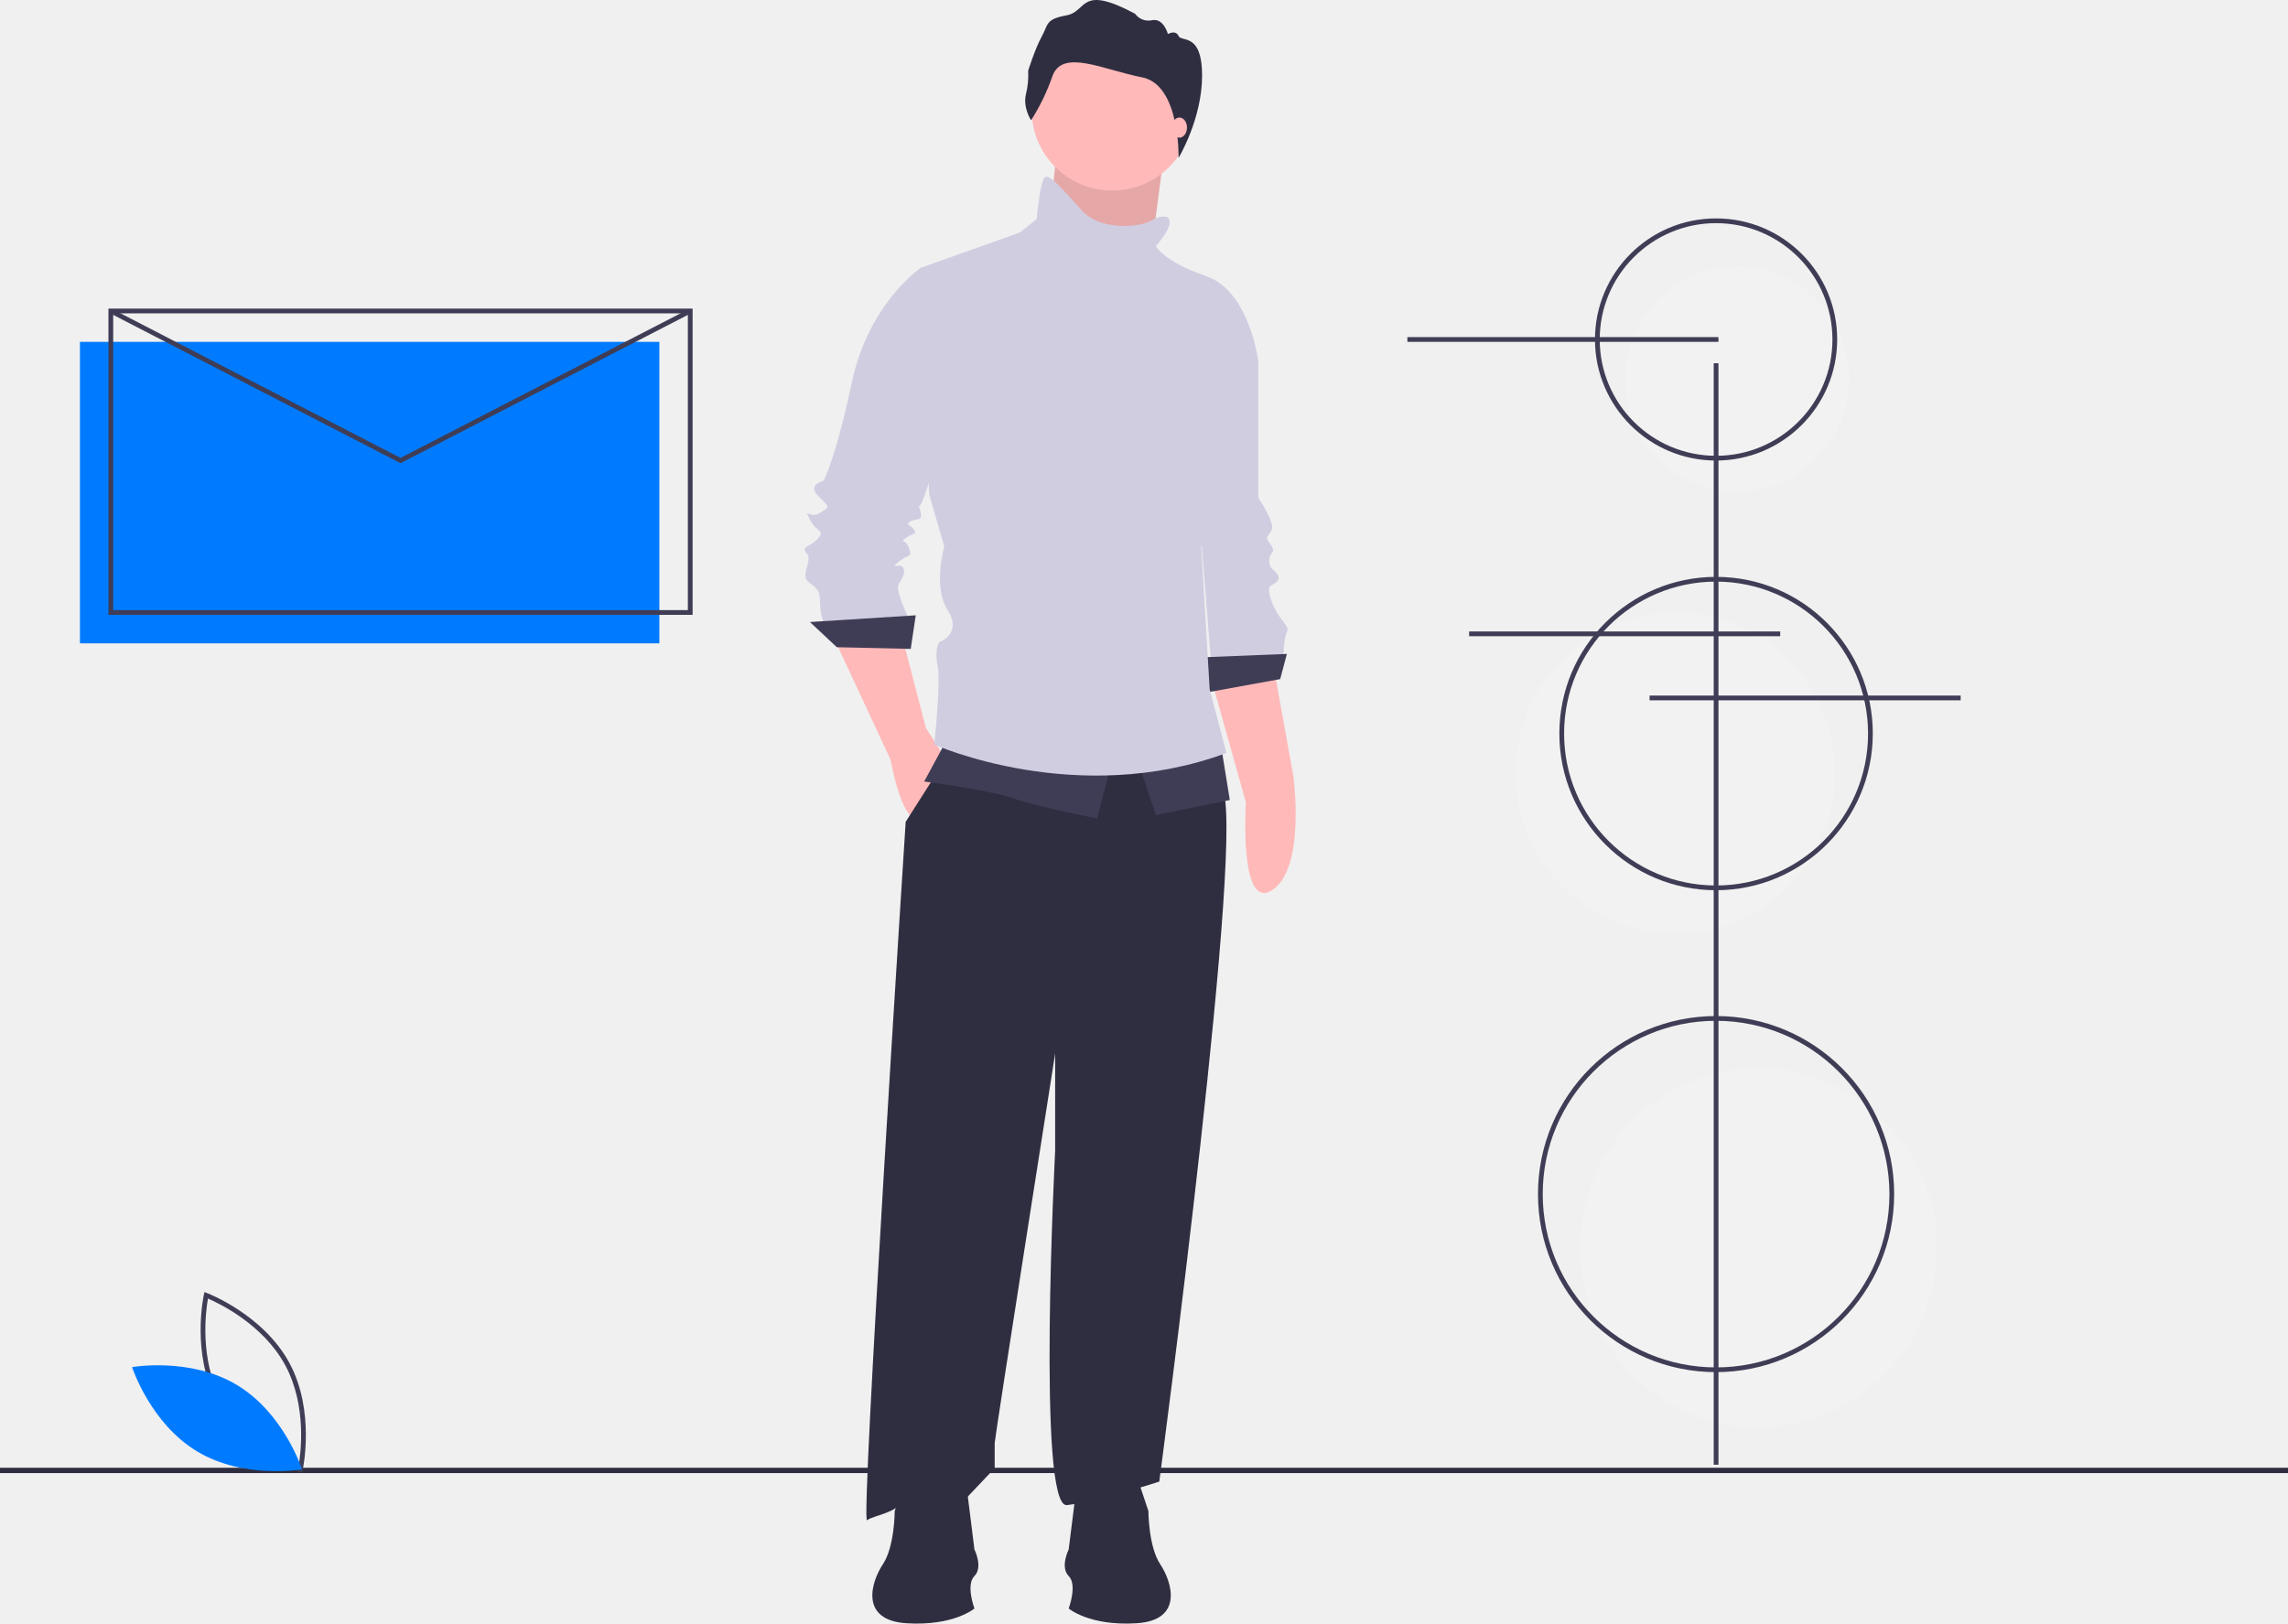
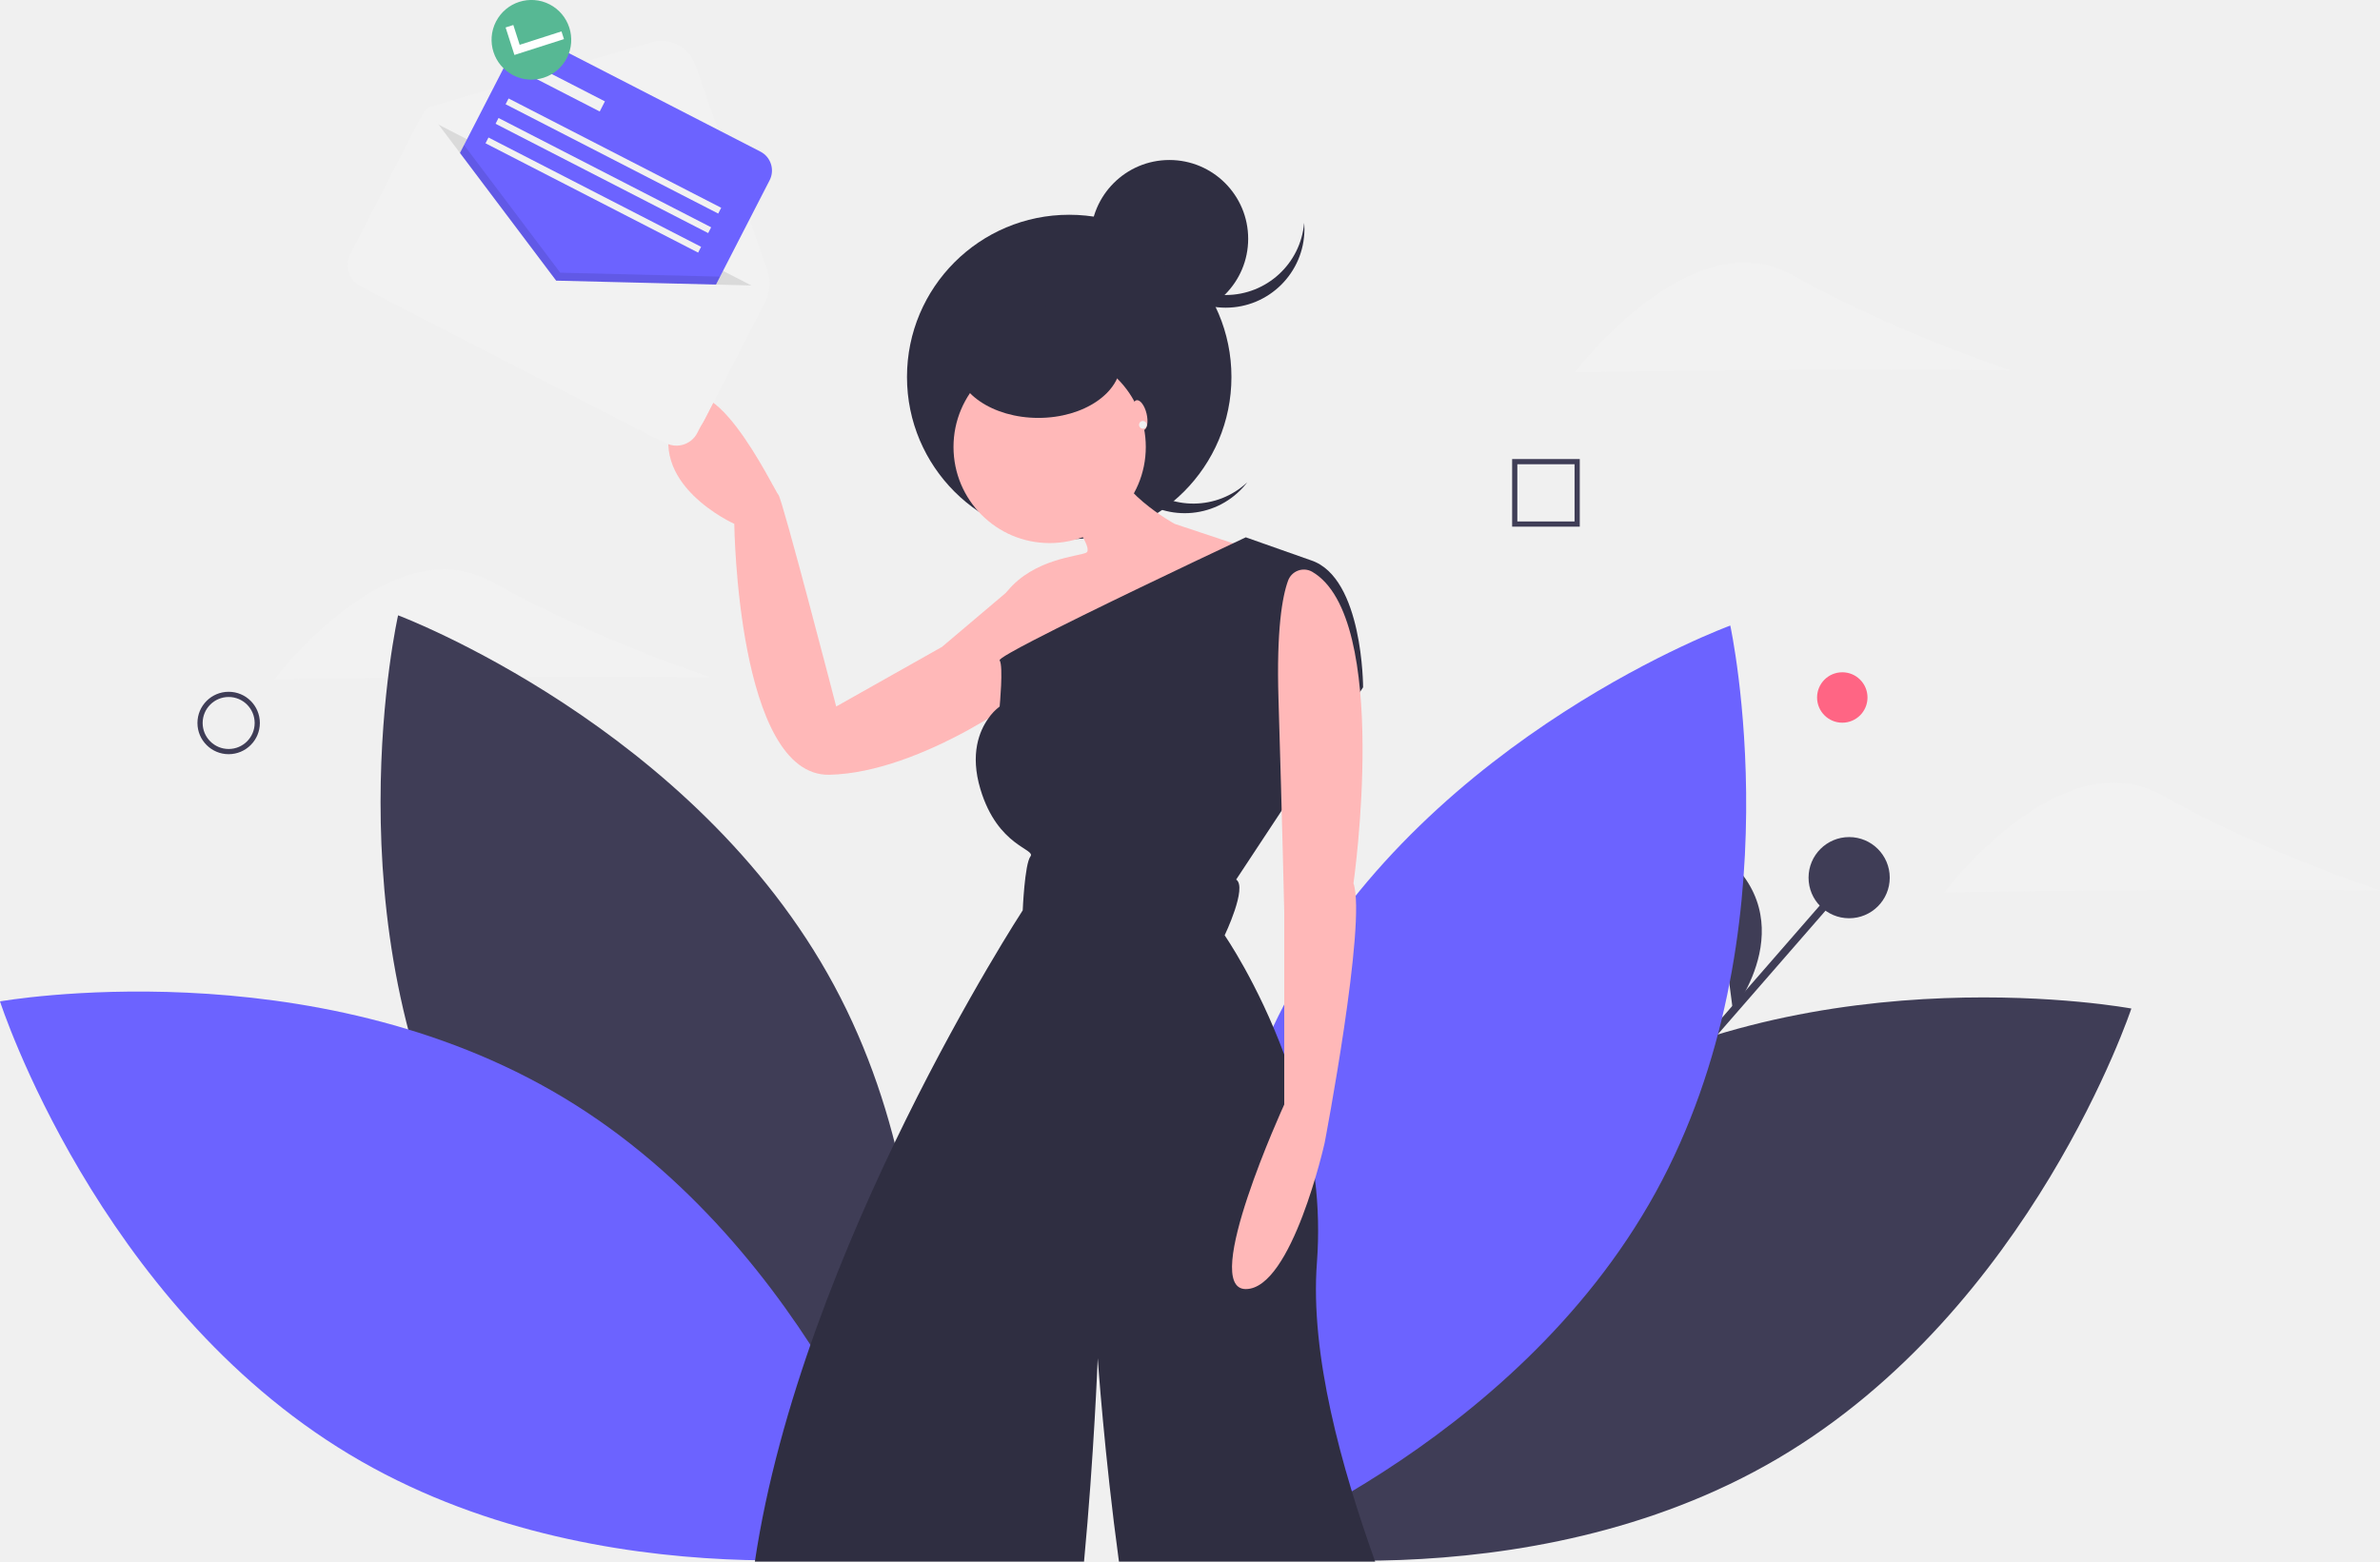
- <svg xmlns="http://www.w3.org/2000/svg" id="a40ef6a0-2034-4fce-a68f-85f9dfb45d84" data-name="Layer 1" width="963.51" height="683.918" viewBox="0 0 963.51 683.918">
-   <ellipse cx="731.499" cy="159.62" rx="47.168" ry="47.419" fill="#f2f2f2" />
-   <ellipse cx="705.499" cy="325.62" rx="67.263" ry="67.62" fill="#f2f2f2" />
-   <ellipse cx="740.499" cy="525.62" rx="75.168" ry="75.567" fill="#f2f2f2" />
-   <rect x="33.667" y="144" width="244" height="127" fill="#007bff" />
-   <rect y="618.279" width="963.51" height="2.241" fill="#2f2e41" />
-   <path d="M628.354,394.107l14.559,51.933s-3,46,11,37c14.327-9.21,9-48,9-48l-8.392-46.591Z" transform="translate(-118.2452 -108.0408)" fill="#ffb9b9" />
-   <path d="M636.133,248.422l12.023,12.023v57.284s7.072,10.608,5.658,13.437-2.829,2.829-1.414,4.95,2.829,3.536,1.414,4.95-1.414,4.95,0,6.365,4.243,3.536,2.122,5.658-4.95.707-2.122,8.487,7.779,9.901,6.365,12.73-1.414,9.901-1.414,9.901l-30.41,4.243-6.365-79.915Z" transform="translate(-118.2452 -108.0408)" fill="#d0cde1" />
-   <polygon points="541.933 275.459 506.572 276.873 507.987 291.724 539.104 286.067 541.933 275.459" fill="#3f3d56" />
-   <polygon points="444.692 66.478 440.448 108.91 483.588 115.275 486.771 90.877 489.953 66.478 444.692 66.478" fill="#ffb9b9" />
-   <polygon points="444.692 66.478 440.448 108.91 483.588 115.275 486.771 90.877 489.953 66.478 444.692 66.478" opacity="0.1" />
-   <path d="M469.231,376.427l24.045,51.626s4.243,24.045,10.608,24.752,12.73-24.752,12.73-24.752l-8.487-13.437-9.901-38.189Z" transform="translate(-118.2452 -108.0408)" fill="#ffb9b9" />
-   <path d="M519.443,423.103l-19.802,31.117S480.547,750.542,483.376,748.42s12.023-2.829,15.559-8.487,25.46,0,25.46,0l12.73-13.437V715.888c0-2.122,25.46-164.073,25.46-164.073v41.018s-7.779,150.636,4.95,149.221,38.897-9.901,38.897-9.901,37.482-281.47,26.167-292.078-16.266-34.653-16.266-34.653Z" transform="translate(-118.2452 -108.0408)" fill="#2f2e41" />
-   <circle cx="468.383" cy="46.322" r="33.946" fill="#ffb9b9" />
-   <path d="M510.957,223.67l-4.95-2.829s-21.924,14.851-28.996,48.09S464.988,310.657,464.988,310.657s-7.072,1.414-2.122,6.365,4.95,4.243.707,7.072-7.072-2.829-4.243,2.829,6.365,4.243,3.536,7.779-7.779,3.536-4.95,6.365-2.829,9.194.707,12.023,4.95,3.536,4.95,8.487a25.044,25.044,0,0,0,1.414,8.487h36.775s-7.072-13.437-4.95-16.266,2.829-5.658,1.414-7.072-5.658,1.414-1.414-2.122,5.658-1.414,4.243-5.658-4.243-2.122-1.414-4.243,4.95-1.414,3.536-3.536-4.243-2.122-1.414-3.536,4.95,0,4.243-3.536-1.414-2.122,0-3.536,16.266-49.505,16.266-50.919S510.957,223.67,510.957,223.67Z" transform="translate(-118.2452 -108.0408)" fill="#d0cde1" />
-   <polygon points="385.639 259.193 341.085 262.022 352.401 272.63 383.518 273.337 385.639 259.193" fill="#3f3d56" />
-   <path d="M516.614,420.274l-9.194,16.973s27.581,3.536,37.482,7.072,35.361,8.487,35.361,8.487l6.365-24.752Z" transform="translate(-118.2452 -108.0408)" fill="#3f3d56" />
-   <polygon points="478.991 320.013 486.771 343.351 517.888 336.986 514.352 315.062 478.991 320.013" fill="#3f3d56" />
-   <path d="M609.966,199.625s-2.122-1.414-7.072,1.414-21.216,4.243-28.996-4.243-13.437-15.559-15.559-14.144-3.536,17.68-3.536,17.68l-7.072,5.658-41.725,14.851,3.536,95.473,6.365,21.924s-4.95,16.973,1.414,26.874-3.536,13.437-3.536,13.437-2.122,2.829-.707,9.901-1.414,33.239-1.414,33.239,60.113,26.874,123.055,3.536l-7.072-26.874-3.536-60.113s3.536-9.901,2.829-14.144,21.216-63.649,21.216-63.649-3.536-29.703-21.924-36.068-21.216-12.73-21.216-12.73S613.502,202.453,609.966,199.625Z" transform="translate(-118.2452 -108.0408)" fill="#d0cde1" />
-   <path d="M552.447,158.712s-3.525-5.288-2.169-10.982a33.285,33.285,0,0,0,.949-9.897s2.847-9.22,5.694-14.372,1.491-7.321,10.44-8.948,5.288-13.287,28.879-.678a6.919,6.919,0,0,0,7.186,2.712c4.881-.949,6.644,5.83,6.644,5.83s3.254-1.898,4.474.813,9.921-1.627,9.921,16.676-9.901,34.653-9.901,34.653.726-30.789-15.408-33.907-33.489-12.202-37.692-.542A88.887,88.887,0,0,1,552.447,158.712Z" transform="translate(-118.2452 -108.0408)" fill="#2f2e41" />
-   <ellipse cx="496.672" cy="53.748" rx="3.182" ry="4.243" fill="#ffb9b9" />
-   <path d="M596.883,729.648l4.974,14.921s0,14.921,4.974,22.382,9.947,23.625-9.947,24.868-28.599-6.217-28.599-6.217,3.73-9.947,0-13.678,0-11.191,0-11.191l3.73-29.842Z" transform="translate(-118.2452 -108.0408)" fill="#2f2e41" />
-   <path d="M499.996,729.648l-4.974,14.921s0,14.921-4.974,22.382-9.947,23.625,9.947,24.868,28.599-6.217,28.599-6.217-3.73-9.947,0-13.678,0-11.191,0-11.191l-3.73-29.842Z" transform="translate(-118.2452 -108.0408)" fill="#2f2e41" />
-   <rect x="721.667" y="153" width="2" height="464" fill="#3f3d56" />
-   <path d="M840.912,686.041a75,75,0,1,1,75-75A75.085,75.085,0,0,1,840.912,686.041Zm0-148a73,73,0,1,0,73,73A73.083,73.083,0,0,0,840.912,538.041Z" transform="translate(-118.2452 -108.0408)" fill="#3f3d56" />
-   <path d="M840.912,483.041a66,66,0,1,1,66-66A66.075,66.075,0,0,1,840.912,483.041Zm0-130a64,64,0,1,0,64,64A64.072,64.072,0,0,0,840.912,353.041Z" transform="translate(-118.2452 -108.0408)" fill="#3f3d56" />
-   <path d="M840.912,302.041a51,51,0,1,1,51-51A51.058,51.058,0,0,1,840.912,302.041Zm0-100a49,49,0,1,0,49,49A49.056,49.056,0,0,0,840.912,202.041Z" transform="translate(-118.2452 -108.0408)" fill="#3f3d56" />
-   <rect x="592.667" y="142" width="131" height="2" fill="#3f3d56" />
-   <rect x="618.667" y="266" width="131" height="2" fill="#3f3d56" />
-   <rect x="694.667" y="293" width="131" height="2" fill="#3f3d56" />
-   <path d="M409.912,367.041h-246v-129h246Zm-244-2h242v-125h-242Z" transform="translate(-118.2452 -108.0408)" fill="#3f3d56" />
-   <polygon points="168.667 195.125 46.208 131.889 47.126 130.111 168.667 192.875 290.208 130.111 291.126 131.889 168.667 195.125" fill="#3f3d56" />
-   <path d="M245.431,728.499l-1.073-.402c-.236-.089-23.709-9.082-34.704-29.474-10.996-20.393-5.612-44.945-5.556-45.19l.253-1.118,1.073.402c.236.089,23.708,9.082,34.704,29.474,10.996,20.393,5.612,44.945,5.556,45.19Zm-34.017-30.825c9.296,17.241,27.845,26.079,32.545,28.097.894-5.037,3.696-25.406-5.592-42.631-9.287-17.223-27.843-26.074-32.545-28.097C204.928,660.083,202.127,680.45,211.414,697.674Z" transform="translate(-118.2452 -108.0408)" fill="#3f3d56" />
-   <path d="M218.057,691.47c19.761,11.889,27.371,35.503,27.371,35.503s-24.428,4.339-44.188-7.55-27.371-35.503-27.371-35.503S198.296,679.581,218.057,691.47Z" transform="translate(-118.2452 -108.0408)" fill="#007bff" />
+ <svg xmlns="http://www.w3.org/2000/svg" id="be452e83-5912-4855-80f8-a79ecab91838" data-name="Layer 1" width="915.112" height="600.53" viewBox="0 0 915.112 600.53">
+   <path d="M331.917,410.029c-46.277.213-83.944.897-83.944.897s44.774-59.307,83.776-37.334,83.807,36.562,83.807,36.562S378.194,409.816,331.917,410.029Z" transform="translate(-142.4442 -149.7349)" fill="#f2f2f2" />
+   <circle cx="708.362" cy="268.224" r="9.694" fill="#ff6584" />
+   <rect x="762.015" y="527.381" width="110.371" height="2.967" transform="translate(-260.7525 648.0865) rotate(-48.9494)" fill="#3f3d56" />
+   <circle cx="710.999" cy="337.513" r="15.608" fill="#3f3d56" />
+   <path d="M808.77,538.547s29.813-37.63-8.319-63.444" transform="translate(-142.4442 -149.7349)" fill="#3f3d56" />
+   <path d="M322.299,604.622c53.69,99.57,167.638,142.313,167.638,142.313s26.901-118.691-26.789-218.261S295.51,386.361,295.51,386.361,268.61,505.053,322.299,604.622Z" transform="translate(-142.4442 -149.7349)" fill="#3f3d56" />
+   <path d="M359.202,571.865c96.932,58.317,134.263,174.152,134.263,174.152s-119.826,21.283-216.758-37.034S142.444,534.83,142.444,534.83,262.27,513.547,359.202,571.865Z" transform="translate(-142.4442 -149.7349)" fill="#6c63ff" />
+   <path d="M744.876,572.689c-97.444,57.458-135.798,172.957-135.798,172.957s119.633,22.342,217.077-35.115,135.798-172.957,135.798-172.957S842.319,515.231,744.876,572.689Z" transform="translate(-142.4442 -149.7349)" fill="#3f3d56" />
+   <path d="M779.02,608.312C724.452,707.403,610.13,749.137,610.13,749.137s-25.85-118.925,28.719-218.016S807.739,390.297,807.739,390.297,833.589,509.221,779.02,608.312Z" transform="translate(-142.4442 -149.7349)" fill="#6c63ff" />
+   <path d="M580.991,335.58a30.283,30.283,0,0,1-3.762-40.83c-.61.572-1.206,1.165-1.776,1.796a30.287,30.287,0,0,0,44.931,40.625c.571-.631,1.101-1.284,1.609-1.948A30.283,30.283,0,0,1,580.991,335.58Z" transform="translate(-142.4442 -149.7349)" fill="#2f2e41" />
+   <circle cx="411.114" cy="144.965" r="62.376" fill="#2f2e41" />
+   <path d="M536.423,374.846l1.848-4.806L504.63,398.506,463.964,421.427s-20.703-79.853-22.181-81.331-28.096-57.671-39.926-31.054,22.921,42.144,22.921,42.144,1.109,97.228,36.599,96.489,79.483-32.902,80.222-35.86S536.423,374.846,536.423,374.846Z" transform="translate(-142.4442 -149.7349)" fill="#ffb8b8" />
+   <circle cx="403.591" cy="171.876" r="36.969" fill="#ffb8b8" />
+   <path d="M553.429,348.229s9.612,12.569,6.654,14.048-19.963,2.218-30.314,14.788,12.569,44.363,12.569,44.363l87.246-58.411-35.49-11.83s-24.399-13.309-23.66-27.357Z" transform="translate(-142.4442 -149.7349)" fill="#ffb8b8" />
+   <path d="M671.193,750.265h-98.51c-5.58-40.8-8.16-78.19-8.16-78.19s-1.44,37.61-5.27,78.19h-126.56c17.94-120.16,102.99-250.46,102.99-250.46s.74-17.75,2.96-20.71c2.22-2.95-12.57-3.69-19.23-25.87-4.06-13.54-.41-22.4,3.06-27.24a19.572,19.572,0,0,1,4.34-4.56s1.48-15.52,0-17.74c-.19-.29,1.27-1.31,3.97-2.86,2.25-1.3,5.36-2.97,9.08-4.89,21.31-11.05,62.56-30.6,76.69-37.26,3.1-1.47,4.9-2.31,4.9-2.31l25.14,8.87c19.96,6.65,19.96,48.8,19.96,48.8l-1.13,1.72-30.17,45.7-17.5,26.52c4.44,2.95-4.43,21.44-4.43,21.44s12.64,18.16,22.92,45.88a208.67,208.67,0,0,1,11.81,47.85,163.687,163.687,0,0,1,.76,31.96C646.073,670.725,658.253,714.015,671.193,750.265Z" transform="translate(-142.4442 -149.7349)" fill="#2f2e41" />
+   <path d="M646.947,369.593a6.459,6.459,0,0,0-9.247,3.458c-2.226,6.122-4.483,18.884-3.679,45.419,1.479,48.799,2.218,82.071,2.218,82.071v73.938s-32.533,70.98-14.788,70.98S651.766,589.265,651.766,589.265s16.266-85.028,11.091-99.816C662.857,489.45,677.45,387.293,646.947,369.593Z" transform="translate(-142.4442 -149.7349)" fill="#ffb8b8" />
+   <ellipse cx="399.252" cy="139.073" rx="31.729" ry="21.633" fill="#2f2e41" />
+   <circle cx="449.638" cy="91.817" r="30.287" fill="#2f2e41" />
+   <path d="M613.716,263.185A30.283,30.283,0,0,1,583.542,235.422c-.069.833-.113,1.673-.113,2.524a30.287,30.287,0,0,0,60.573,0c0-.851-.044-1.691-.113-2.524A30.283,30.283,0,0,1,613.716,263.185Z" transform="translate(-142.4442 -149.7349)" fill="#2f2e41" />
+   <ellipse cx="580.786" cy="309.411" rx="2.588" ry="5.915" transform="translate(-198.4355 -6.34316) rotate(-13.43351)" fill="#ffb8b8" />
+   <circle cx="439.451" cy="163.373" r="1.479" fill="#f2f2f2" />
+   <path d="M230.363,439.765a12,12,0,1,1,12-12A12.013,12.013,0,0,1,230.363,439.765Zm0-22a10,10,0,1,0,10,10A10.011,10.011,0,0,0,230.363,417.765Z" transform="translate(-142.4442 -149.7349)" fill="#3f3d56" />
+   <path d="M749.863,352.265h-26v-26h26Zm-24-2h22v-22h-22Z" transform="translate(-142.4442 -149.7349)" fill="#3f3d56" />
+   <path d="M973.917,492.029c-46.277.213-83.944.897-83.944.897s44.774-59.307,83.776-37.334,83.807,36.562,83.807,36.562S1020.194,491.816,973.917,492.029Z" transform="translate(-142.4442 -149.7349)" fill="#f2f2f2" />
+   <path d="M831.917,292.029c-46.277.213-83.944.897-83.944.897s44.774-59.307,83.776-37.334,83.807,36.562,83.807,36.562S878.194,291.816,831.917,292.029Z" transform="translate(-142.4442 -149.7349)" fill="#f2f2f2" />
+   <path d="M393.271,317.634,286.265,262.61a14.878,14.878,0,0,1-6.427-20.034L305.046,193.55a5.894,5.894,0,0,1,3.592-2.963l84.342-24.592a13.723,13.723,0,0,1,16.791,8.634l27.711,79.047a15.406,15.406,0,0,1-.838,12.142l-23.339,45.388A14.878,14.878,0,0,1,393.271,317.634Z" transform="translate(-142.4442 -149.7349)" fill="#f2f2f2" />
+   <path d="M397.522,298.204l-108.045-46.127c-3.481-1.79-.217.961,1.573-2.52l13.582-55.202,132.356,68.059-33.461,41.374C401.737,307.269,401.004,299.994,397.522,298.204Z" transform="translate(-142.4442 -149.7349)" opacity="0.1" />
+   <path d="M306.138,191.086" transform="translate(-142.4442 -149.7349)" fill="none" stroke="#3f3d56" stroke-miterlimit="10" />
+   <rect x="312.24" y="180.347" width="110.684" height="110.684" rx="8.186" transform="translate(-152.5584 305.0702) rotate(-62.78721)" fill="#6c63ff" />
+   <polygon points="276.863 106.382 249.046 160.479 150.613 109.863 178.43 55.767 215.415 104.863 276.863 106.382" opacity="0.1" />
+   <path d="M356.286,257.656l-47.389-62.907a2.877,2.877,0,0,0-4.857.415l-26.966,52.442a8.984,8.984,0,0,0,3.881,12.097l117.49,60.415a8.984,8.984,0,0,0,12.097-3.881L437.047,264.694a3.511,3.511,0,0,0-3.035-5.115Z" transform="translate(-142.4442 -149.7349)" fill="#f2f2f2" />
+   <rect x="344.793" y="181.399" width="30.954" height="4.377" transform="translate(-18.6137 -294.1646) rotate(27.21279)" fill="#f2f2f2" />
+   <rect x="332.331" y="208.48" width="91.924" height="2.501" transform="translate(-4.66338 -299.5128) rotate(27.21279)" fill="#f2f2f2" />
+   <rect x="328.471" y="215.988" width="91.924" height="2.501" transform="translate(-1.65748 -296.9164) rotate(27.21279)" fill="#f2f2f2" />
+   <rect x="324.61" y="223.495" width="91.924" height="2.501" transform="translate(1.34841 -294.32) rotate(27.21279)" fill="#f2f2f2" />
+   <ellipse cx="346.908" cy="164.789" rx="12.843" ry="12.819" transform="translate(-100.7251 248.2064) rotate(-62.78721)" fill="#fff" />
+   <path d="M353.781,151.421a15.321,15.321,0,1,0,6.619,20.631A15.366,15.366,0,0,0,353.781,151.421Zm-13.539,19.451-3.392-10.573,2.966-.951,2.444,7.618,16.078-5.158.951,2.966-19.047,6.1Z" transform="translate(-142.4442 -149.7349)" fill="#57b894" />
</svg>
